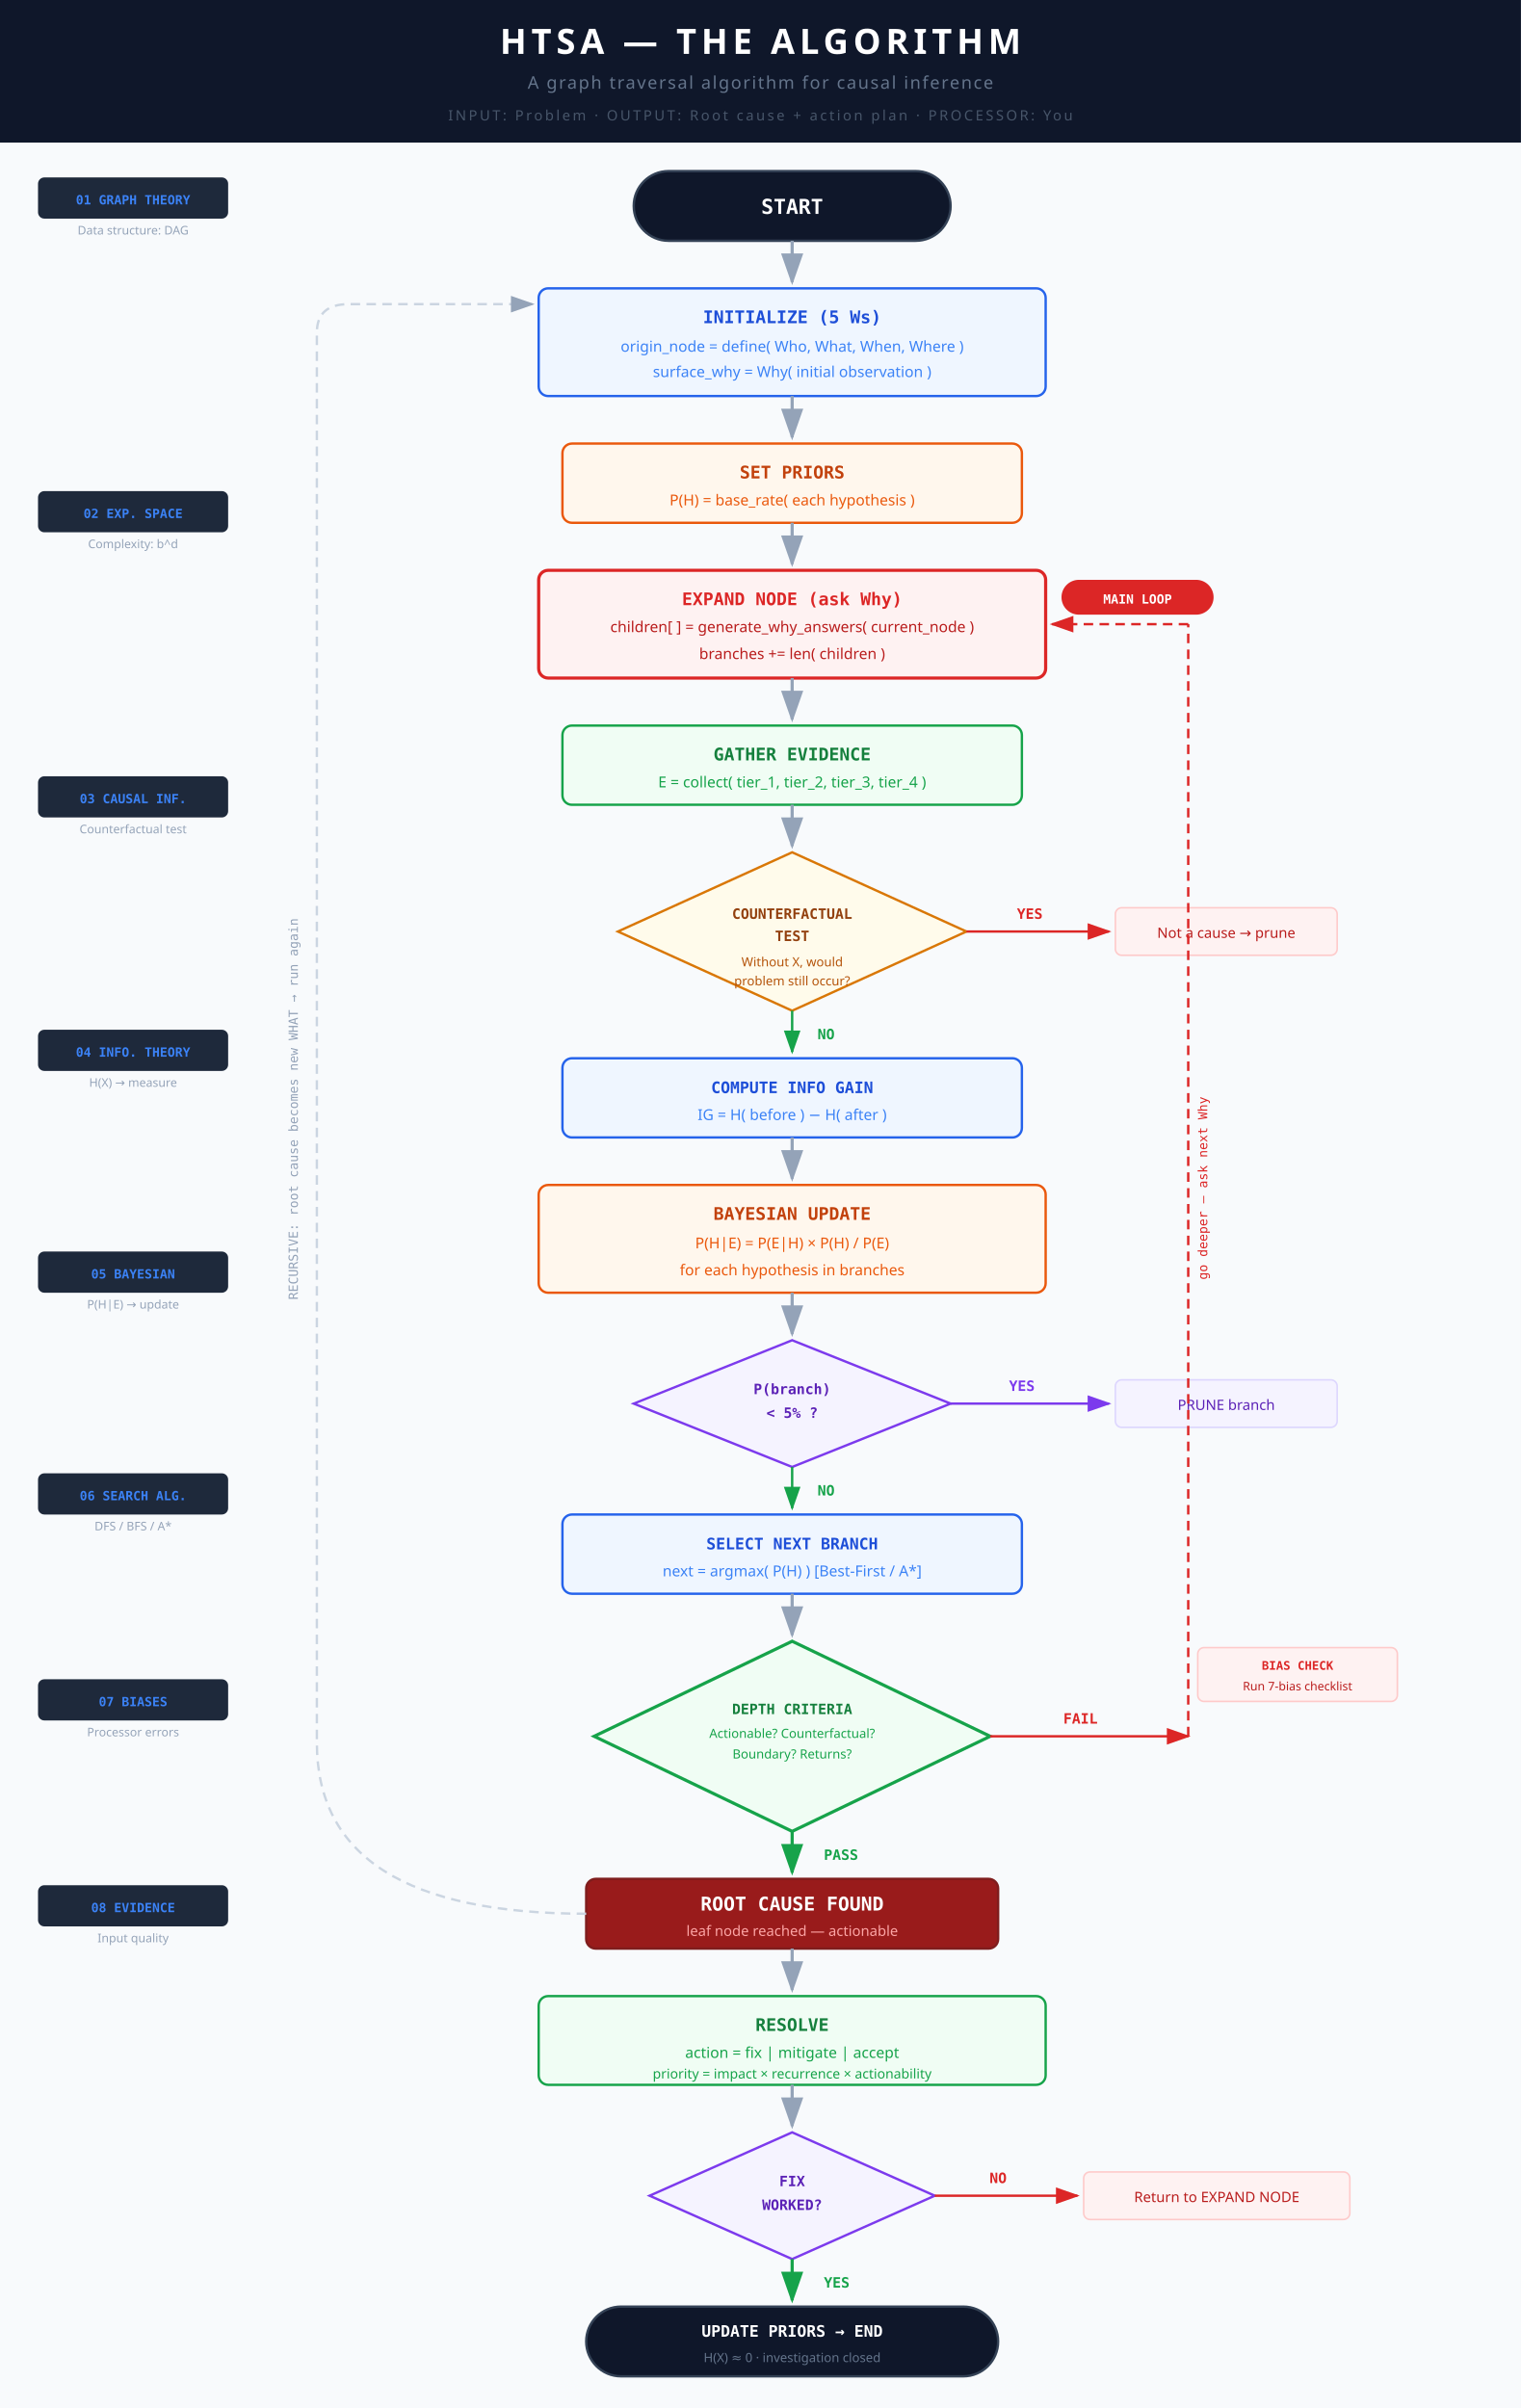
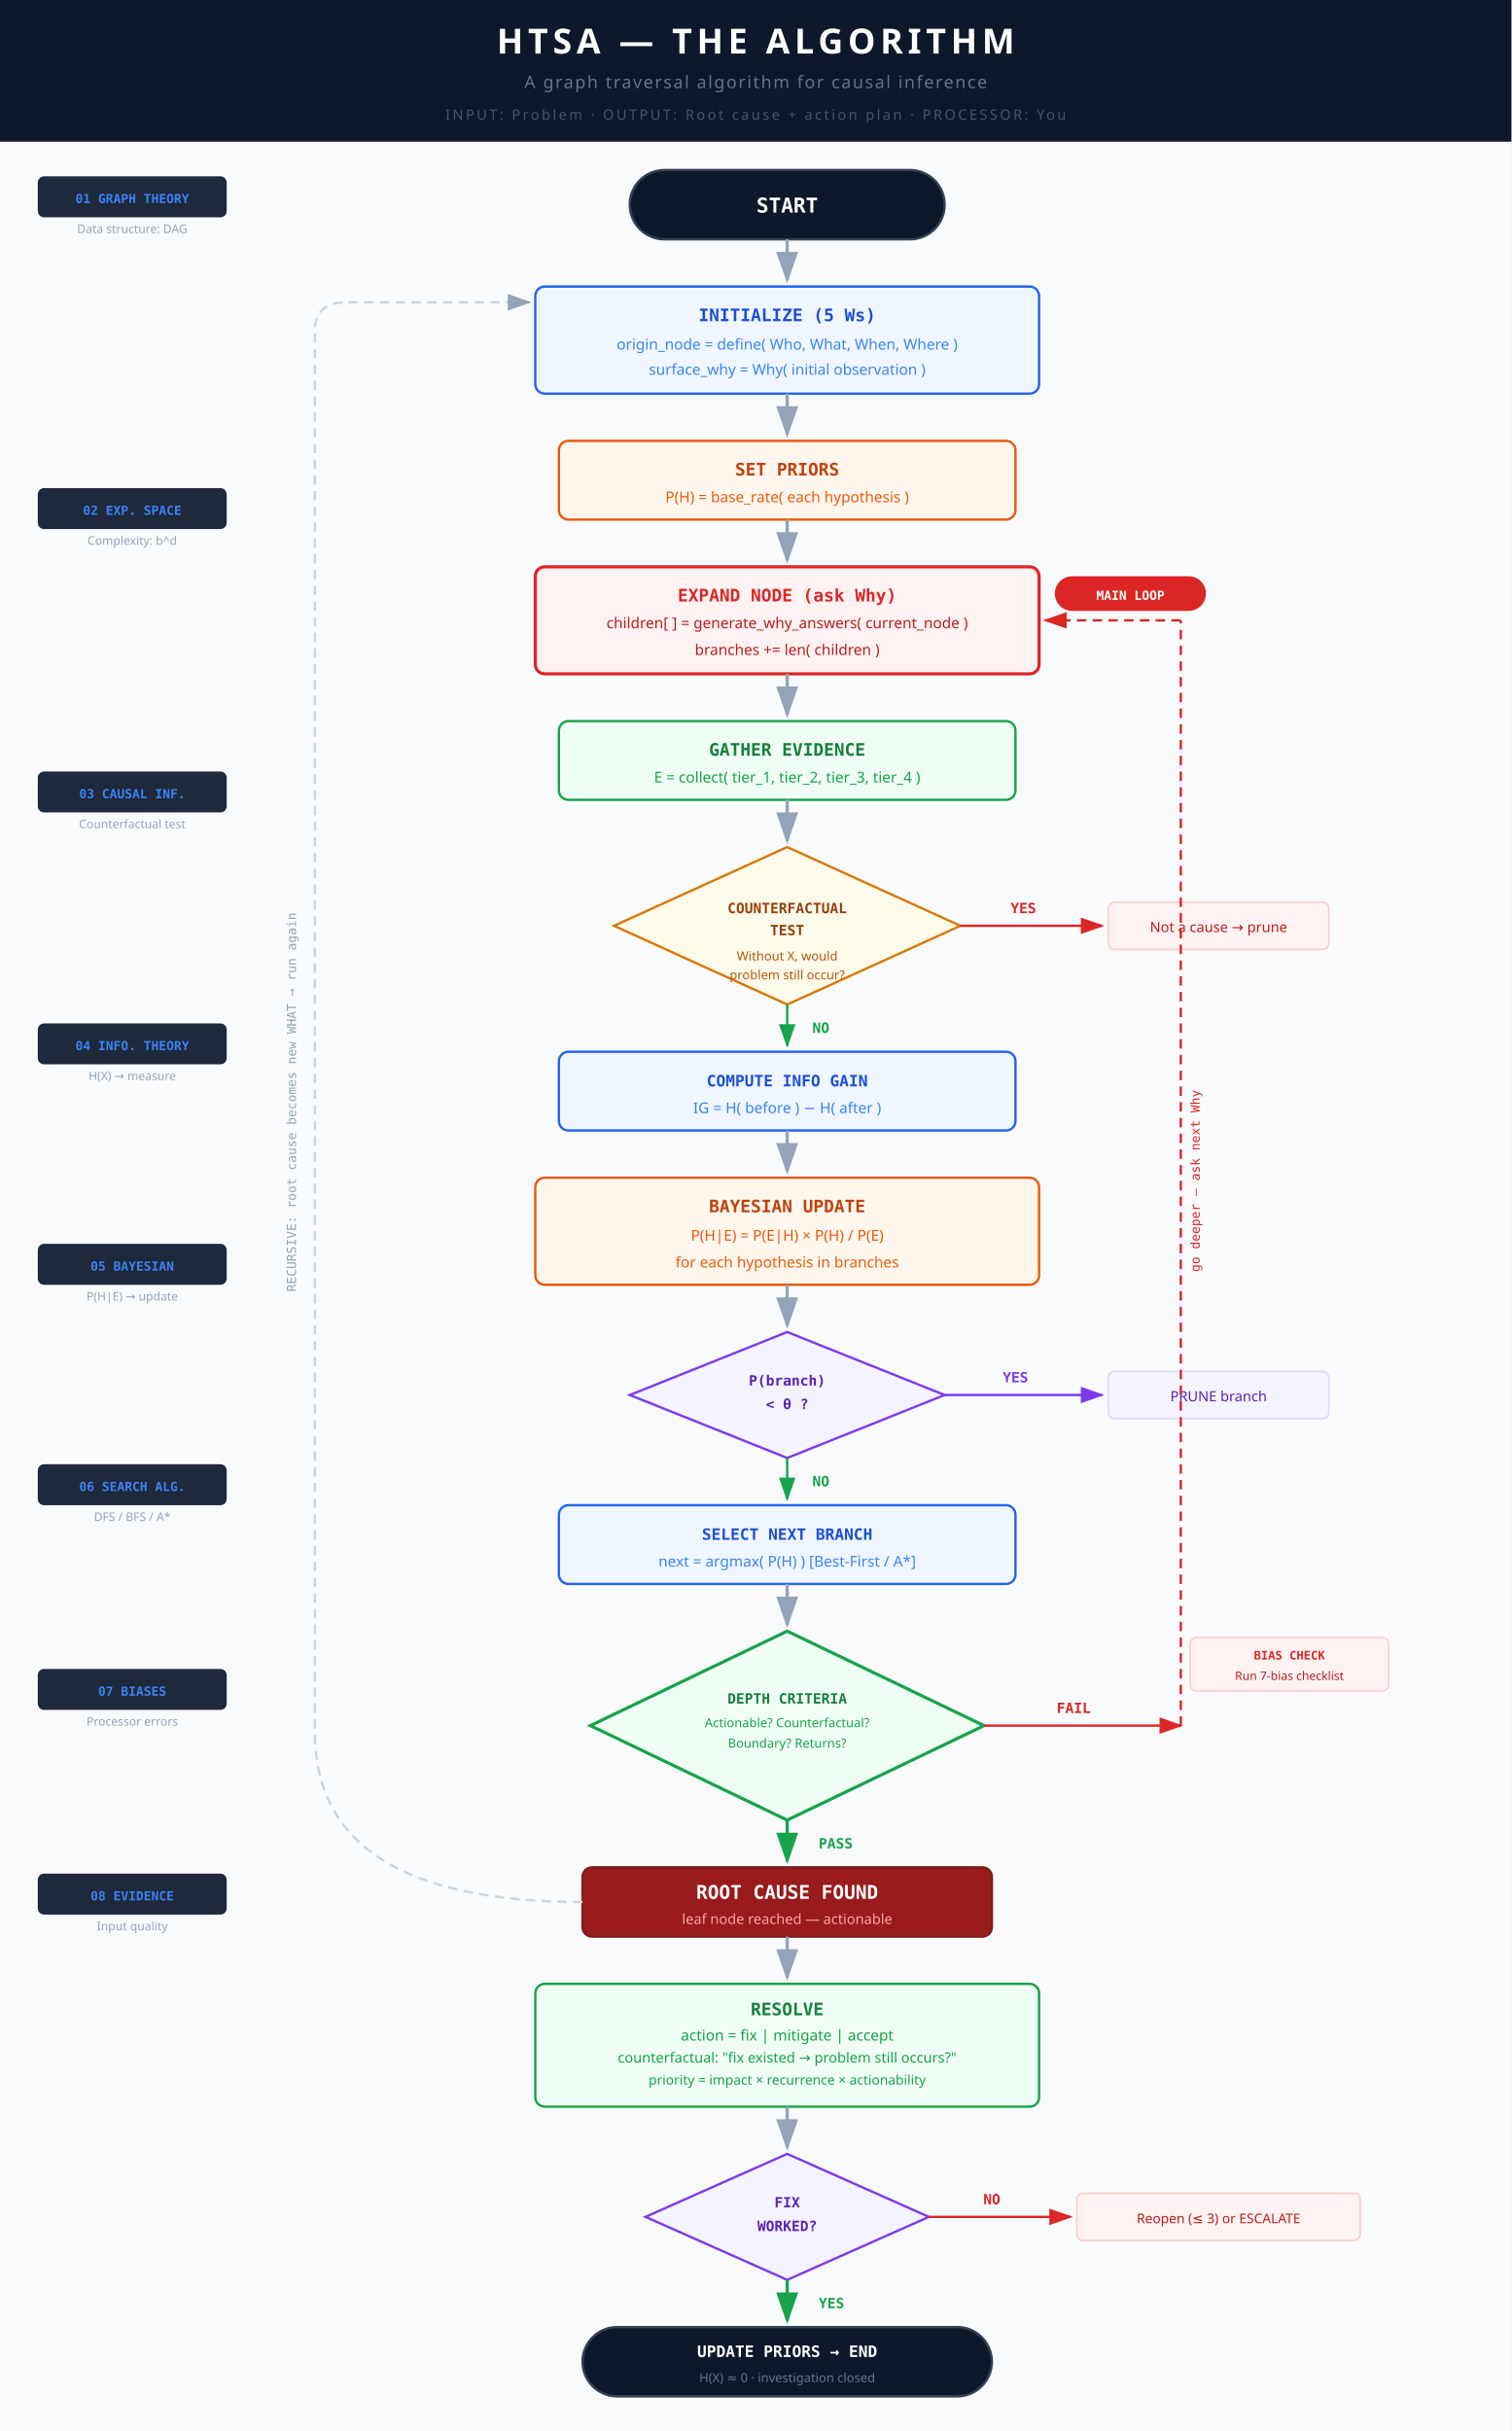
- <svg xmlns="http://www.w3.org/2000/svg" width="960" height="1520" viewBox="0 0 960 1520">
+ <svg xmlns="http://www.w3.org/2000/svg" width="960" height="1544" viewBox="0 0 960 1544">
  <defs>
    <marker id="arr" markerWidth="10" markerHeight="7" refX="9" refY="3.5" orient="auto">
      <polygon points="0 0, 10 3.5, 0 7" fill="#94A3B8" />
    </marker>
    <marker id="arr-red" markerWidth="10" markerHeight="7" refX="9" refY="3.5" orient="auto">
      <polygon points="0 0, 10 3.5, 0 7" fill="#DC2626" />
    </marker>
    <marker id="arr-green" markerWidth="10" markerHeight="7" refX="9" refY="3.5" orient="auto">
      <polygon points="0 0, 10 3.5, 0 7" fill="#16A34A" />
    </marker>
    <marker id="arr-blue" markerWidth="10" markerHeight="7" refX="9" refY="3.5" orient="auto">
      <polygon points="0 0, 10 3.5, 0 7" fill="#2563EB" />
    </marker>
    <marker id="arr-purple" markerWidth="10" markerHeight="7" refX="9" refY="3.5" orient="auto">
      <polygon points="0 0, 10 3.5, 0 7" fill="#7C3AED" />
    </marker>
    <marker id="arr-orange" markerWidth="10" markerHeight="7" refX="9" refY="3.5" orient="auto">
      <polygon points="0 0, 10 3.5, 0 7" fill="#EA580C" />
    </marker>
  </defs>
-   <rect width="960" height="1520" fill="#F8FAFC" />
+   <rect width="960" height="1544" fill="#F8FAFC" />
  <rect x="0" y="0" width="960" height="90" fill="#0F172A" />
  <text x="480" y="34" text-anchor="middle" font-family="sans-serif" font-size="22" font-weight="700" letter-spacing="3" fill="#FFFFFF">HTSA — THE ALGORITHM</text>
  <text x="480" y="56" text-anchor="middle" font-family="sans-serif" font-size="11" letter-spacing="1" fill="#64748B">A graph traversal algorithm for causal inference</text>
  <text x="480" y="76" text-anchor="middle" font-family="sans-serif" font-size="9" letter-spacing="1.5" fill="#475569">INPUT: Problem  ·  OUTPUT: Root cause + action plan  ·  PROCESSOR: You</text>
  <rect x="24" y="112" width="120" height="26" rx="4" fill="#1E293B" />
  <text x="84" y="129" text-anchor="middle" font-family="monospace" font-size="8" font-weight="700" fill="#3B82F6">01 GRAPH THEORY</text>
  <text x="84" y="148" text-anchor="middle" font-family="sans-serif" font-size="7.5" fill="#94A3B8">Data structure: DAG</text>
  <rect x="24" y="310" width="120" height="26" rx="4" fill="#1E293B" />
  <text x="84" y="327" text-anchor="middle" font-family="monospace" font-size="8" font-weight="700" fill="#3B82F6">02 EXP. SPACE</text>
  <text x="84" y="346" text-anchor="middle" font-family="sans-serif" font-size="7.5" fill="#94A3B8">Complexity: b^d</text>
  <rect x="24" y="490" width="120" height="26" rx="4" fill="#1E293B" />
  <text x="84" y="507" text-anchor="middle" font-family="monospace" font-size="8" font-weight="700" fill="#3B82F6">03 CAUSAL INF.</text>
  <text x="84" y="526" text-anchor="middle" font-family="sans-serif" font-size="7.5" fill="#94A3B8">Counterfactual test</text>
  <rect x="24" y="650" width="120" height="26" rx="4" fill="#1E293B" />
  <text x="84" y="667" text-anchor="middle" font-family="monospace" font-size="8" font-weight="700" fill="#3B82F6">04 INFO. THEORY</text>
  <text x="84" y="686" text-anchor="middle" font-family="sans-serif" font-size="7.5" fill="#94A3B8">H(X) → measure</text>
  <rect x="24" y="790" width="120" height="26" rx="4" fill="#1E293B" />
  <text x="84" y="807" text-anchor="middle" font-family="monospace" font-size="8" font-weight="700" fill="#3B82F6">05 BAYESIAN</text>
  <text x="84" y="826" text-anchor="middle" font-family="sans-serif" font-size="7.5" fill="#94A3B8">P(H|E) → update</text>
  <rect x="24" y="930" width="120" height="26" rx="4" fill="#1E293B" />
  <text x="84" y="947" text-anchor="middle" font-family="monospace" font-size="8" font-weight="700" fill="#3B82F6">06 SEARCH ALG.</text>
  <text x="84" y="966" text-anchor="middle" font-family="sans-serif" font-size="7.5" fill="#94A3B8">DFS / BFS / A*</text>
  <rect x="24" y="1060" width="120" height="26" rx="4" fill="#1E293B" />
  <text x="84" y="1077" text-anchor="middle" font-family="monospace" font-size="8" font-weight="700" fill="#3B82F6">07 BIASES</text>
  <text x="84" y="1096" text-anchor="middle" font-family="sans-serif" font-size="7.5" fill="#94A3B8">Processor errors</text>
  <rect x="24" y="1190" width="120" height="26" rx="4" fill="#1E293B" />
  <text x="84" y="1207" text-anchor="middle" font-family="monospace" font-size="8" font-weight="700" fill="#3B82F6">08 EVIDENCE</text>
  <text x="84" y="1226" text-anchor="middle" font-family="sans-serif" font-size="7.5" fill="#94A3B8">Input quality</text>
  <rect x="400" y="108" width="200" height="44" rx="22" fill="#0F172A" stroke="#334155" stroke-width="1.5" />
  <text x="500" y="135" text-anchor="middle" font-family="monospace" font-size="13" font-weight="700" fill="white">START</text>
  <line x1="500" y1="152" x2="500" y2="178" stroke="#94A3B8" stroke-width="2" marker-end="url(#arr)" />
  <rect x="340" y="182" width="320" height="68" rx="6" fill="#EFF6FF" stroke="#2563EB" stroke-width="1.5" />
  <text x="500" y="204" text-anchor="middle" font-family="monospace" font-size="11" font-weight="700" fill="#1D4ED8">INITIALIZE  (5 Ws)</text>
  <text x="500" y="222" text-anchor="middle" font-family="sans-serif" font-size="9.5" fill="#3B82F6">origin_node  =  define( Who, What, When, Where )</text>
  <text x="500" y="238" text-anchor="middle" font-family="sans-serif" font-size="9.5" fill="#3B82F6">surface_why  =  Why( initial observation )</text>
  <line x1="500" y1="250" x2="500" y2="276" stroke="#94A3B8" stroke-width="2" marker-end="url(#arr)" />
  <rect x="355" y="280" width="290" height="50" rx="6" fill="#FFF7ED" stroke="#EA580C" stroke-width="1.5" />
  <text x="500" y="302" text-anchor="middle" font-family="monospace" font-size="11" font-weight="700" fill="#C2410C">SET PRIORS</text>
  <text x="500" y="319" text-anchor="middle" font-family="sans-serif" font-size="9.5" fill="#EA580C">P(H) = base_rate( each hypothesis )</text>
  <line x1="500" y1="330" x2="500" y2="356" stroke="#94A3B8" stroke-width="2" marker-end="url(#arr)" />
  <rect x="340" y="360" width="320" height="68" rx="6" fill="#FEF2F2" stroke="#DC2626" stroke-width="2" />
  <text x="500" y="382" text-anchor="middle" font-family="monospace" font-size="11" font-weight="700" fill="#DC2626">EXPAND NODE  (ask Why)</text>
  <text x="500" y="399" text-anchor="middle" font-family="sans-serif" font-size="9.5" fill="#B91C1C">children[ ]  =  generate_why_answers( current_node )</text>
  <text x="500" y="416" text-anchor="middle" font-family="sans-serif" font-size="9.5" fill="#B91C1C">branches  +=  len( children )</text>
  <rect x="670" y="366" width="96" height="22" rx="11" fill="#DC2626" />
  <text x="718" y="381" text-anchor="middle" font-family="monospace" font-size="8" font-weight="700" fill="white">MAIN LOOP</text>
  <line x1="500" y1="428" x2="500" y2="454" stroke="#94A3B8" stroke-width="2" marker-end="url(#arr)" />
  <rect x="355" y="458" width="290" height="50" rx="6" fill="#F0FDF4" stroke="#16A34A" stroke-width="1.5" />
  <text x="500" y="480" text-anchor="middle" font-family="monospace" font-size="11" font-weight="700" fill="#15803D">GATHER EVIDENCE</text>
  <text x="500" y="497" text-anchor="middle" font-family="sans-serif" font-size="9.5" fill="#16A34A">E  =  collect( tier_1, tier_2, tier_3, tier_4 )</text>
  <line x1="500" y1="508" x2="500" y2="534" stroke="#94A3B8" stroke-width="2" marker-end="url(#arr)" />
  <polygon points="500,538 610,588 500,638 390,588" fill="#FFFBEB" stroke="#D97706" stroke-width="1.5" />
  <text x="500" y="580" text-anchor="middle" font-family="monospace" font-size="9" font-weight="700" fill="#92400E">COUNTERFACTUAL</text>
  <text x="500" y="594" text-anchor="middle" font-family="monospace" font-size="9" font-weight="700" fill="#92400E">TEST</text>
  <text x="500" y="610" text-anchor="middle" font-family="sans-serif" font-size="8" fill="#B45309">Without X, would</text>
  <text x="500" y="622" text-anchor="middle" font-family="sans-serif" font-size="8" fill="#B45309">problem still occur?</text>
  <line x1="610" y1="588" x2="700" y2="588" stroke="#DC2626" stroke-width="1.5" marker-end="url(#arr-red)" />
  <text x="650" y="580" text-anchor="middle" font-family="monospace" font-size="9" font-weight="700" fill="#DC2626">YES</text>
  <rect x="704" y="573" width="140" height="30" rx="4" fill="#FEF2F2" stroke="#FECACA" stroke-width="1" />
  <text x="774" y="592" text-anchor="middle" font-family="sans-serif" font-size="9" fill="#B91C1C">Not a cause → prune</text>
  <line x1="500" y1="638" x2="500" y2="664" stroke="#16A34A" stroke-width="1.5" marker-end="url(#arr-green)" />
  <text x="516" y="656" font-family="monospace" font-size="9" font-weight="700" fill="#16A34A">NO</text>
  <rect x="355" y="668" width="290" height="50" rx="6" fill="#EFF6FF" stroke="#2563EB" stroke-width="1.5" />
  <text x="500" y="690" text-anchor="middle" font-family="monospace" font-size="10" font-weight="700" fill="#1D4ED8">COMPUTE INFO GAIN</text>
  <text x="500" y="707" text-anchor="middle" font-family="sans-serif" font-size="9.5" fill="#3B82F6">IG  =  H( before )  −  H( after )</text>
  <line x1="500" y1="718" x2="500" y2="744" stroke="#94A3B8" stroke-width="2" marker-end="url(#arr)" />
  <rect x="340" y="748" width="320" height="68" rx="6" fill="#FFF7ED" stroke="#EA580C" stroke-width="1.5" />
  <text x="500" y="770" text-anchor="middle" font-family="monospace" font-size="11" font-weight="700" fill="#C2410C">BAYESIAN UPDATE</text>
  <text x="500" y="788" text-anchor="middle" font-family="sans-serif" font-size="9.5" fill="#EA580C">P(H|E)  =  P(E|H) × P(H) / P(E)</text>
  <text x="500" y="805" text-anchor="middle" font-family="sans-serif" font-size="9.5" fill="#EA580C">for each hypothesis in branches</text>
  <line x1="500" y1="816" x2="500" y2="842" stroke="#94A3B8" stroke-width="2" marker-end="url(#arr)" />
  <polygon points="500,846 600,886 500,926 400,886" fill="#F5F3FF" stroke="#7C3AED" stroke-width="1.5" />
  <text x="500" y="880" text-anchor="middle" font-family="monospace" font-size="9" font-weight="700" fill="#5B21B6">P(branch)</text>
-   <text x="500" y="895" text-anchor="middle" font-family="monospace" font-size="9" font-weight="700" fill="#5B21B6">&lt; 5% ?</text>
+   <text x="500" y="895" text-anchor="middle" font-family="monospace" font-size="9" font-weight="700" fill="#5B21B6">&lt; θ ?</text>
  <line x1="600" y1="886" x2="700" y2="886" stroke="#7C3AED" stroke-width="1.5" marker-end="url(#arr-purple)" />
  <text x="645" y="878" text-anchor="middle" font-family="monospace" font-size="9" font-weight="700" fill="#7C3AED">YES</text>
  <rect x="704" y="871" width="140" height="30" rx="4" fill="#F5F3FF" stroke="#DDD6FE" stroke-width="1" />
  <text x="774" y="890" text-anchor="middle" font-family="sans-serif" font-size="9" fill="#5B21B6">PRUNE branch</text>
  <line x1="500" y1="926" x2="500" y2="952" stroke="#16A34A" stroke-width="1.5" marker-end="url(#arr-green)" />
  <text x="516" y="944" font-family="monospace" font-size="9" font-weight="700" fill="#16A34A">NO</text>
  <rect x="355" y="956" width="290" height="50" rx="6" fill="#EFF6FF" stroke="#2563EB" stroke-width="1.5" />
  <text x="500" y="978" text-anchor="middle" font-family="monospace" font-size="10" font-weight="700" fill="#1D4ED8">SELECT NEXT BRANCH</text>
  <text x="500" y="995" text-anchor="middle" font-family="sans-serif" font-size="9.5" fill="#3B82F6">next  =  argmax( P(H) )  [Best-First / A*]</text>
  <line x1="500" y1="1006" x2="500" y2="1032" stroke="#94A3B8" stroke-width="2" marker-end="url(#arr)" />
  <polygon points="500,1036 625,1096 500,1156 375,1096" fill="#F0FDF4" stroke="#16A34A" stroke-width="2" />
  <text x="500" y="1082" text-anchor="middle" font-family="monospace" font-size="9" font-weight="700" fill="#15803D">DEPTH CRITERIA</text>
  <text x="500" y="1097" text-anchor="middle" font-family="sans-serif" font-size="8" fill="#16A34A">Actionable? Counterfactual?</text>
  <text x="500" y="1110" text-anchor="middle" font-family="sans-serif" font-size="8" fill="#16A34A">Boundary? Returns?</text>
  <line x1="625" y1="1096" x2="750" y2="1096" stroke="#DC2626" stroke-width="1.5" marker-end="url(#arr-red)" />
  <text x="682" y="1088" text-anchor="middle" font-family="monospace" font-size="9" font-weight="700" fill="#DC2626">FAIL</text>
  <line x1="750" y1="1096" x2="750" y2="394" stroke="#DC2626" stroke-width="1.5" stroke-dasharray="6,4" />
  <line x1="750" y1="394" x2="664" y2="394" stroke="#DC2626" stroke-width="1.5" stroke-dasharray="6,4" marker-end="url(#arr-red)" />
  <text font-family="monospace" font-size="8" fill="#DC2626" text-anchor="middle" transform="translate(762,750) rotate(-90)">go deeper — ask next Why</text>
  <rect x="756" y="1040" width="126" height="34" rx="4" fill="#FEF2F2" stroke="#FECACA" stroke-width="1" />
  <text x="819" y="1054" text-anchor="middle" font-family="monospace" font-size="7.5" font-weight="700" fill="#DC2626">BIAS CHECK</text>
  <text x="819" y="1067" text-anchor="middle" font-family="sans-serif" font-size="7.5" fill="#B91C1C">Run 7-bias checklist</text>
  <line x1="500" y1="1156" x2="500" y2="1182" stroke="#16A34A" stroke-width="2" marker-end="url(#arr-green)" />
  <text x="520" y="1174" font-family="monospace" font-size="9" font-weight="700" fill="#16A34A">PASS</text>
  <rect x="370" y="1186" width="260" height="44" rx="6" fill="#991B1B" stroke="#7F1D1D" stroke-width="1.5" />
  <text x="500" y="1206" text-anchor="middle" font-family="monospace" font-size="12" font-weight="700" fill="white">ROOT CAUSE FOUND</text>
  <text x="500" y="1222" text-anchor="middle" font-family="sans-serif" font-size="9" fill="#FCA5A5">leaf node reached — actionable</text>
  <line x1="500" y1="1230" x2="500" y2="1256" stroke="#94A3B8" stroke-width="2" marker-end="url(#arr)" />
-   <rect x="340" y="1260" width="320" height="56" rx="6" fill="#F0FDF4" stroke="#16A34A" stroke-width="1.5" />
-   <text x="500" y="1282" text-anchor="middle" font-family="monospace" font-size="11" font-weight="700" fill="#15803D">RESOLVE</text>
-   <text x="500" y="1299" text-anchor="middle" font-family="sans-serif" font-size="9.5" fill="#16A34A">action  =  fix | mitigate | accept</text>
-   <text x="500" y="1312" text-anchor="middle" font-family="sans-serif" font-size="8.5" fill="#16A34A">priority  =  impact  ×  recurrence  ×  actionability</text>
-   <line x1="500" y1="1316" x2="500" y2="1342" stroke="#94A3B8" stroke-width="2" marker-end="url(#arr)" />
-   <polygon points="500,1346 590,1386 500,1426 410,1386" fill="#F5F3FF" stroke="#7C3AED" stroke-width="1.5" />
-   <text x="500" y="1380" text-anchor="middle" font-family="monospace" font-size="9" font-weight="700" fill="#5B21B6">FIX</text>
-   <text x="500" y="1395" text-anchor="middle" font-family="monospace" font-size="9" font-weight="700" fill="#5B21B6">WORKED?</text>
-   <line x1="590" y1="1386" x2="680" y2="1386" stroke="#DC2626" stroke-width="1.5" marker-end="url(#arr-red)" />
-   <text x="630" y="1378" text-anchor="middle" font-family="monospace" font-size="9" font-weight="700" fill="#DC2626">NO</text>
-   <rect x="684" y="1371" width="168" height="30" rx="4" fill="#FEF2F2" stroke="#FECACA" stroke-width="1" />
-   <text x="768" y="1390" text-anchor="middle" font-family="sans-serif" font-size="9" fill="#B91C1C">Return to EXPAND NODE</text>
-   <line x1="500" y1="1426" x2="500" y2="1452" stroke="#16A34A" stroke-width="2" marker-end="url(#arr-green)" />
-   <text x="520" y="1444" font-family="monospace" font-size="9" font-weight="700" fill="#16A34A">YES</text>
-   <rect x="370" y="1456" width="260" height="44" rx="22" fill="#0F172A" stroke="#334155" stroke-width="1.5" />
-   <text x="500" y="1475" text-anchor="middle" font-family="monospace" font-size="10" font-weight="700" fill="white">UPDATE PRIORS → END</text>
-   <text x="500" y="1491" text-anchor="middle" font-family="sans-serif" font-size="8" fill="#64748B">H(X) ≈ 0  ·  investigation closed</text>
+   <rect x="340" y="1260" width="320" height="78" rx="6" fill="#F0FDF4" stroke="#16A34A" stroke-width="1.5" />
+   <text x="500" y="1280" text-anchor="middle" font-family="monospace" font-size="11" font-weight="700" fill="#15803D">RESOLVE</text>
+   <text x="500" y="1296" text-anchor="middle" font-family="sans-serif" font-size="9.5" fill="#16A34A">action  =  fix | mitigate | accept</text>
+   <text x="500" y="1310" text-anchor="middle" font-family="sans-serif" font-size="9" fill="#16A34A">counterfactual: "fix existed → problem still occurs?"</text>
+   <text x="500" y="1324" text-anchor="middle" font-family="sans-serif" font-size="8.5" fill="#16A34A">priority  =  impact  ×  recurrence  ×  actionability</text>
+   <line x1="500" y1="1338" x2="500" y2="1364" stroke="#94A3B8" stroke-width="2" marker-end="url(#arr)" />
+   <polygon points="500,1368 590,1408 500,1448 410,1408" fill="#F5F3FF" stroke="#7C3AED" stroke-width="1.5" />
+   <text x="500" y="1402" text-anchor="middle" font-family="monospace" font-size="9" font-weight="700" fill="#5B21B6">FIX</text>
+   <text x="500" y="1417" text-anchor="middle" font-family="monospace" font-size="9" font-weight="700" fill="#5B21B6">WORKED?</text>
+   <line x1="590" y1="1408" x2="680" y2="1408" stroke="#DC2626" stroke-width="1.5" marker-end="url(#arr-red)" />
+   <text x="630" y="1400" text-anchor="middle" font-family="monospace" font-size="9" font-weight="700" fill="#DC2626">NO</text>
+   <rect x="684" y="1393" width="180" height="30" rx="4" fill="#FEF2F2" stroke="#FECACA" stroke-width="1" />
+   <text x="774" y="1412" text-anchor="middle" font-family="sans-serif" font-size="8.5" fill="#B91C1C">Reopen (≤ 3) or ESCALATE</text>
+   <line x1="500" y1="1448" x2="500" y2="1474" stroke="#16A34A" stroke-width="2" marker-end="url(#arr-green)" />
+   <text x="520" y="1466" font-family="monospace" font-size="9" font-weight="700" fill="#16A34A">YES</text>
+   <rect x="370" y="1478" width="260" height="44" rx="22" fill="#0F172A" stroke="#334155" stroke-width="1.5" />
+   <text x="500" y="1497" text-anchor="middle" font-family="monospace" font-size="10" font-weight="700" fill="white">UPDATE PRIORS → END</text>
+   <text x="500" y="1513" text-anchor="middle" font-family="sans-serif" font-size="8" fill="#64748B">H(X) ≈ 0  ·  investigation closed</text>
  <path d="M 370,1208 Q 200,1208 200,1100 L 200,210 Q 200,192 220,192 L 336,192" stroke="#CBD5E1" stroke-width="1.5" fill="none" stroke-dasharray="6,4" marker-end="url(#arr)" />
  <text font-family="monospace" font-size="8" fill="#94A3B8" text-anchor="middle" transform="translate(188,700) rotate(-90)">RECURSIVE: root cause becomes new WHAT → run again</text>
</svg>
